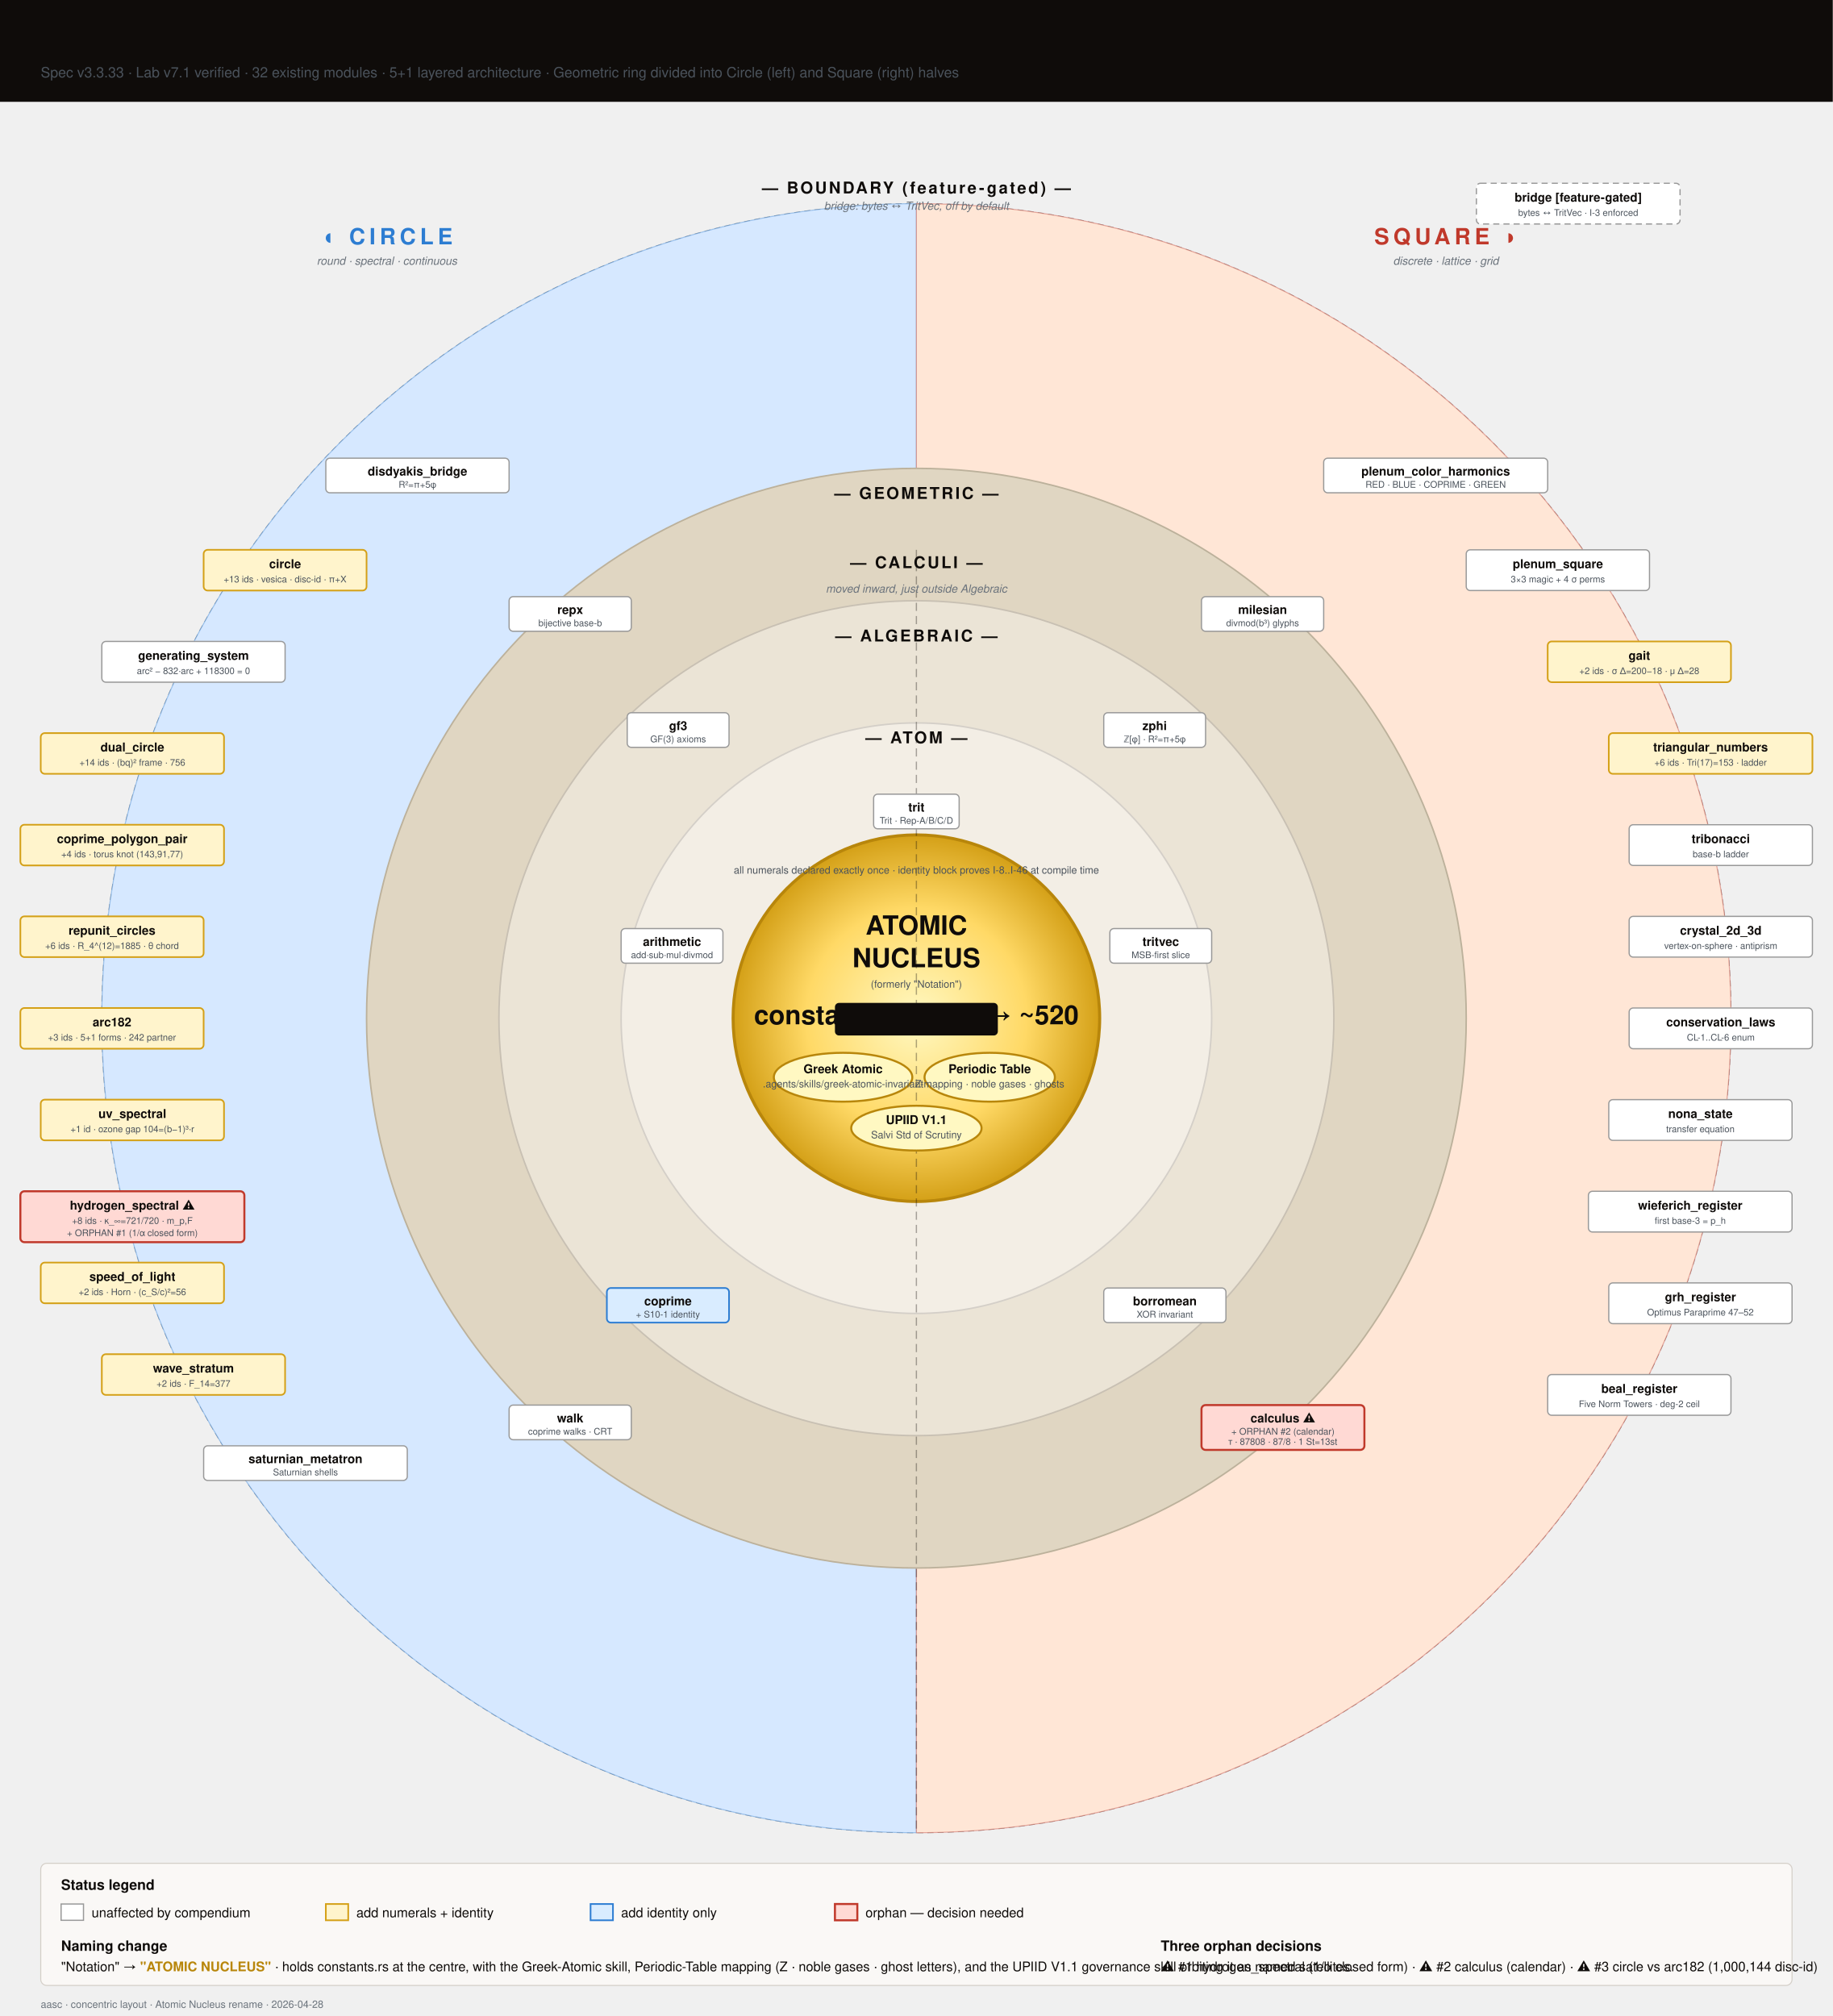
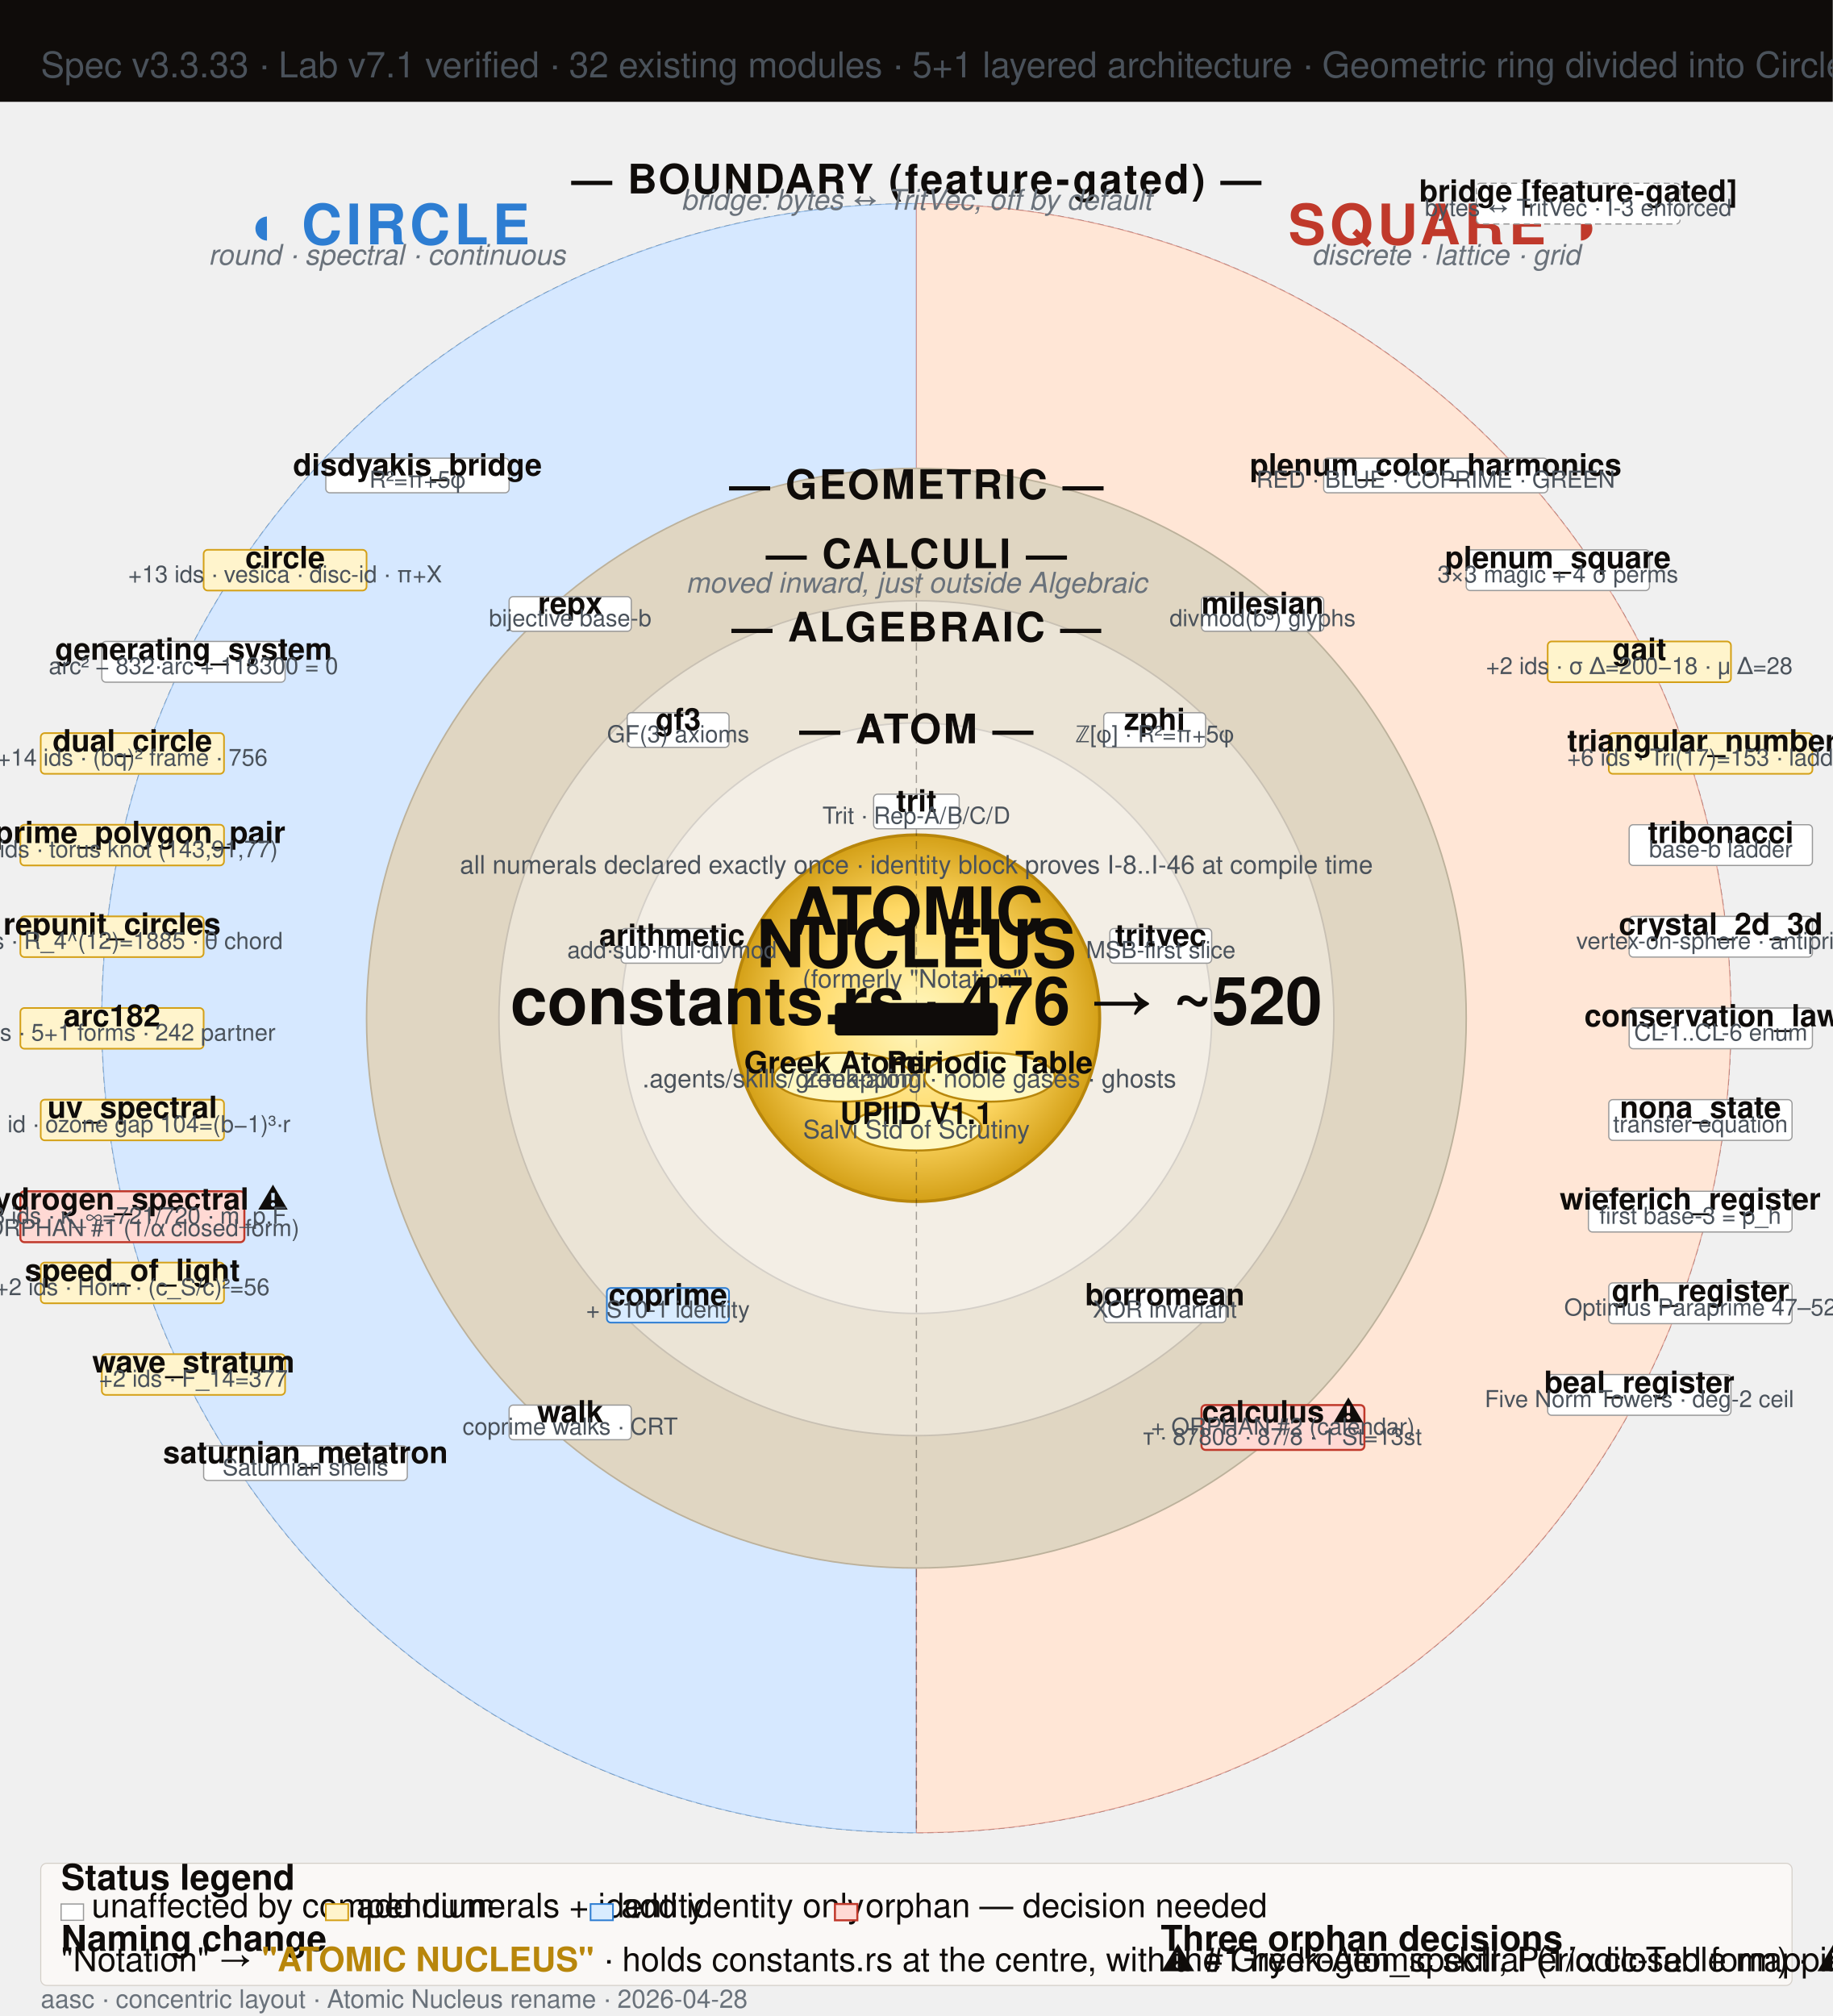
<svg xmlns="http://www.w3.org/2000/svg" viewBox="0 0 1800 1980" font-family="-apple-system, 'Segoe UI', Helvetica, Arial, sans-serif">
  <defs>
    <radialGradient id="nucleusGrad" cx="50%" cy="50%" r="50%">
      <stop offset="0%" stop-color="#fff8c2" />
      <stop offset="60%" stop-color="#ffd966" />
      <stop offset="100%" stop-color="#d4a017" />
    </radialGradient>
    <radialGradient id="atomGrad" cx="50%" cy="50%" r="50%">
      <stop offset="40%" stop-color="#faf8f6" stop-opacity="0" />
      <stop offset="100%" stop-color="#e8e4de" stop-opacity="0.8" />
    </radialGradient>
    <style>
-       .title    { font-size: 30px; font-weight: 800; fill: #0F0C0A; }
-       .subtitle { font-size: 14px; fill: #4a525b; }
-       .ringlbl  { font-size: 16px; font-weight: 800; fill: #0F0C0A; letter-spacing: 2px; }
-       .ringhint { font-size: 11px; fill: #6a727b; font-style: italic; }
-       .nuc      { font-size: 26px; font-weight: 800; fill: #0F0C0A; }
-       .nucsub   { font-size: 12px; font-weight: 700; fill: #0F0C0A; }
-       .nucnote  { font-size: 10px; fill: #4a525b; }
-       .mod      { font-size: 12px; font-weight: 700; fill: #0F0C0A; }
-       .modsm    { font-size: 9px;  fill: #4a525b; }
-       .half     { font-size: 22px; font-weight: 800; letter-spacing: 4px; }
-       .halfhint { font-size: 11px; fill: #6a727b; font-style: italic; }
-       .legend   { font-size: 13px; fill: #0F0C0A; }
-       .legendH  { font-size: 14px; font-weight: 700; fill: #0F0C0A; }
-       .stamp    { font-size: 10px; fill: #6a727b; }
+       .title    { font-size: 75px; font-weight: 800; fill: #0F0C0A; }
+       .subtitle { font-size: 35px; fill: #4a525b; }
+       .ringlbl  { font-size: 40px; font-weight: 800; fill: #0F0C0A; letter-spacing: 2px; }
+       .ringhint { font-size: 28px; fill: #6a727b; font-style: italic; }
+       .nuc      { font-size: 65px; font-weight: 800; fill: #0F0C0A; }
+       .nucsub   { font-size: 30px; font-weight: 700; fill: #0F0C0A; }
+       .nucnote  { font-size: 25px; fill: #4a525b; }
+       .mod      { font-size: 30px; font-weight: 700; fill: #0F0C0A; }
+       .modsm    { font-size: 23px; fill: #4a525b; }
+       .half     { font-size: 55px; font-weight: 800; letter-spacing: 4px; }
+       .halfhint { font-size: 28px; fill: #6a727b; font-style: italic; }
+       .legend   { font-size: 33px; fill: #0F0C0A; }
+       .legendH  { font-size: 35px; font-weight: 700; fill: #0F0C0A; }
+       .stamp    { font-size: 25px; fill: #6a727b; }

      .ring-atom      { fill: #f3eee5; stroke: #d4cfc8; }
      .ring-alg       { fill: #ebe4d6; stroke: #c8c0b3; }
      .ring-cal       { fill: #e0d6c2; stroke: #bcb19b; }
      .ring-geo-circ  { fill: #d6e8ff; stroke: #2D7DD2; stroke-opacity: 0.4; }
      .ring-geo-sq    { fill: #ffe6d6; stroke: #c0392b; stroke-opacity: 0.4; }
      .ring-bnd       { fill: #f5f5f5; stroke: #999; stroke-dasharray: 6 4; }

      .modbox-grey   { fill: #ffffff; stroke: #999;    stroke-width: 1.2; }
      .modbox-yellow { fill: #fff4cc; stroke: #d4a017; stroke-width: 1.6; }
      .modbox-blue   { fill: #d9ecff; stroke: #2D7DD2; stroke-width: 1.6; }
      .modbox-red    { fill: #ffd9d4; stroke: #c0392b; stroke-width: 2.0; }

      .nucbubble { fill: #fff8c2; stroke: #B8860B; stroke-width: 2; }
    </style>
  </defs>
  <rect x="0" y="0" width="1800" height="100" fill="#0F0C0A" />
  <text x="40" y="46" class="title" fill="#FAF8F6">AASC · Concentric Map · Atomic Nucleus at the Centre</text>
  <text x="40" y="76" class="subtitle" fill="#a8b4c0">Spec v3.3.33 · Lab v7.1 verified · 32 existing modules · 5+1 layered architecture · Geometric ring divided into Circle (left) and Square (right) halves</text>
  <circle cx="900" cy="1000" r="800" class="ring-bnd" />
  <path d="M 900 200 A 800 800 0 0 0 900 1800 L 900 1000 Z" class="ring-geo-circ" stroke="none" />
  <path d="M 900 200 A 800 800 0 0 1 900 1800 L 900 1000 Z" class="ring-geo-sq" stroke="none" />
  <circle cx="900" cy="1000" r="540" fill="#e0d6c2" stroke="#bcb19b" stroke-width="1.5" />
  <circle cx="900" cy="1000" r="410" fill="#ebe4d6" stroke="#c8c0b3" stroke-width="1.5" />
  <circle cx="900" cy="1000" r="290" fill="#f3eee5" stroke="#d4cfc8" stroke-width="1.5" />
  <circle cx="900" cy="1000" r="180" fill="url(#nucleusGrad)" stroke="#B8860B" stroke-width="3" />
  <line x1="900" y1="540" x2="900" y2="1800" stroke="#0F0C0A" stroke-width="1.2" stroke-dasharray="8 5" stroke-opacity="0.35" />
  <g>
    <text x="900" y="918" class="nuc" text-anchor="middle">ATOMIC</text>
    <text x="900" y="950" class="nuc" text-anchor="middle">NUCLEUS</text>
    <text x="900" y="970" class="nucnote" text-anchor="middle">(formerly "Notation")</text>
    <rect x="820" y="985" width="160" height="32" rx="4" fill="#0F0C0A" />
-     <text x="900" y="1006" class="nuc" text-anchor="middle" fill="#FAF8F6" font-size="14">constants.rs · 476 → ~520</text>
+     <text x="900" y="1006" class="nuc" text-anchor="middle" fill="#FAF8F6" font-size="35">constants.rs · 476 → ~520</text>
    <g>
      <ellipse cx="828" cy="1058" rx="68" ry="24" class="nucbubble" />
      <text x="828" y="1054" class="nucsub" text-anchor="middle">Greek Atomic</text>
      <text x="828" y="1068" class="nucnote" text-anchor="middle">.agents/skills/greek-atomic-invariant</text>
    </g>
    <g>
      <ellipse cx="972" cy="1058" rx="64" ry="24" class="nucbubble" />
      <text x="972" y="1054" class="nucsub" text-anchor="middle">Periodic Table</text>
      <text x="972" y="1068" class="nucnote" text-anchor="middle">Z-mapping · noble gases · ghosts</text>
    </g>
    <g>
      <ellipse cx="900" cy="1108" rx="64" ry="22" class="nucbubble" />
      <text x="900" y="1104" class="nucsub" text-anchor="middle">UPIID V1.1</text>
      <text x="900" y="1118" class="nucnote" text-anchor="middle">Salvi Std of Scrutiny</text>
    </g>
    <text x="900" y="858" class="nucnote" text-anchor="middle">all numerals declared exactly once · identity block proves I-8..I-46 at compile time</text>
  </g>
  <g transform="translate(900, 200)">
    <text x="0" y="-10" class="ringlbl" text-anchor="middle">— BOUNDARY  (feature-gated) —</text>
    <text x="0" y="6" class="ringhint" text-anchor="middle">bridge: bytes ↔ TritVec, off by default</text>
  </g>
  <text x="380" y="240" class="half" fill="#2D7DD2" text-anchor="middle">◖  CIRCLE</text>
  <text x="380" y="260" class="halfhint" text-anchor="middle">round · spectral · continuous</text>
  <text x="1420" y="240" class="half" fill="#c0392b" text-anchor="middle">SQUARE  ◗</text>
  <text x="1420" y="260" class="halfhint" text-anchor="middle">discrete · lattice · grid</text>
  <text x="900" y="490" class="ringlbl" text-anchor="middle">— GEOMETRIC —</text>
  <text x="900" y="558" class="ringlbl" text-anchor="middle">— CALCULI —</text>
  <text x="900" y="582" class="ringhint" text-anchor="middle">moved inward, just outside Algebraic</text>
  <text x="900" y="630" class="ringlbl" text-anchor="middle">— ALGEBRAIC —</text>
  <text x="900" y="730" class="ringlbl" text-anchor="middle">— ATOM —</text>
  <g>
    <rect class="modbox-grey" x="858" y="780" width="84" height="34" rx="4" />
    <text x="900" y="797" class="mod" text-anchor="middle">trit</text>
    <text x="900" y="809" class="modsm" text-anchor="middle">Trit · Rep-A/B/C/D</text>
    <rect class="modbox-grey" x="1090" y="912" width="100" height="34" rx="4" />
    <text x="1140" y="929" class="mod" text-anchor="middle">tritvec</text>
    <text x="1140" y="941" class="modsm" text-anchor="middle">MSB-first slice</text>
    <rect class="modbox-grey" x="610" y="912" width="100" height="34" rx="4" />
    <text x="660" y="929" class="mod" text-anchor="middle">arithmetic</text>
    <text x="660" y="941" class="modsm" text-anchor="middle">add·sub·mul·divmod</text>
  </g>
  <g>
    <rect class="modbox-grey" x="616" y="700" width="100" height="34" rx="4" />
    <text x="666" y="717" class="mod" text-anchor="middle">gf3</text>
    <text x="666" y="729" class="modsm" text-anchor="middle">GF(3) axioms</text>
    <rect class="modbox-grey" x="1084" y="700" width="100" height="34" rx="4" />
    <text x="1134" y="717" class="mod" text-anchor="middle">zphi</text>
    <text x="1134" y="729" class="modsm" text-anchor="middle">ℤ[φ] · R²=π+5φ</text>
    <rect class="modbox-grey" x="1084" y="1265" width="120" height="34" rx="4" />
    <text x="1144" y="1282" class="mod" text-anchor="middle">borromean</text>
    <text x="1144" y="1294" class="modsm" text-anchor="middle">XOR invariant</text>
    <rect class="modbox-blue" x="596" y="1265" width="120" height="34" rx="4" />
    <text x="656" y="1282" class="mod" text-anchor="middle">coprime</text>
    <text x="656" y="1294" class="modsm" text-anchor="middle">+ S10-1 identity</text>
  </g>
  <g>
    <rect class="modbox-grey" x="500" y="586" width="120" height="34" rx="4" />
    <text x="560" y="603" class="mod" text-anchor="middle">repx</text>
    <text x="560" y="615" class="modsm" text-anchor="middle">bijective base-b</text>
    <rect class="modbox-grey" x="1180" y="586" width="120" height="34" rx="4" />
    <text x="1240" y="603" class="mod" text-anchor="middle">milesian</text>
    <text x="1240" y="615" class="modsm" text-anchor="middle">divmod(b³) glyphs</text>
    <rect class="modbox-grey" x="500" y="1380" width="120" height="34" rx="4" />
    <text x="560" y="1397" class="mod" text-anchor="middle">walk</text>
    <text x="560" y="1409" class="modsm" text-anchor="middle">coprime walks · CRT</text>
    <rect class="modbox-red" x="1180" y="1380" width="160" height="44" rx="4" />
    <text x="1260" y="1397" class="mod" text-anchor="middle">calculus  ⚠</text>
    <text x="1260" y="1409" class="modsm" text-anchor="middle">+ ORPHAN #2 (calendar)</text>
    <text x="1260" y="1419" class="modsm" text-anchor="middle">τ · 87808 · 87/8 · 1 St=13st</text>
  </g>
  <g>
    <rect class="modbox-yellow" x="200" y="540" width="160" height="40" rx="4" />
    <text x="280" y="558" class="mod" text-anchor="middle">circle</text>
    <text x="280" y="572" class="modsm" text-anchor="middle">+13 ids · vesica · disc-id · π+X</text>
    <rect class="modbox-grey" x="100" y="630" width="180" height="40" rx="4" />
    <text x="190" y="648" class="mod" text-anchor="middle">generating_system</text>
    <text x="190" y="662" class="modsm" text-anchor="middle">arc² − 832·arc + 118300 = 0</text>
    <rect class="modbox-yellow" x="40" y="720" width="180" height="40" rx="4" />
    <text x="130" y="738" class="mod" text-anchor="middle">dual_circle</text>
    <text x="130" y="752" class="modsm" text-anchor="middle">+14 ids · (bq)² frame · 756</text>
    <rect class="modbox-yellow" x="20" y="810" width="200" height="40" rx="4" />
    <text x="120" y="828" class="mod" text-anchor="middle">coprime_polygon_pair</text>
    <text x="120" y="842" class="modsm" text-anchor="middle">+4 ids · torus knot (143,91,77)</text>
    <rect class="modbox-yellow" x="20" y="900" width="180" height="40" rx="4" />
    <text x="110" y="918" class="mod" text-anchor="middle">repunit_circles</text>
    <text x="110" y="932" class="modsm" text-anchor="middle">+6 ids · R_4^(12)=1885 · θ chord</text>
    <rect class="modbox-yellow" x="20" y="990" width="180" height="40" rx="4" />
    <text x="110" y="1008" class="mod" text-anchor="middle">arc182</text>
    <text x="110" y="1022" class="modsm" text-anchor="middle">+3 ids · 5+1 forms · 242 partner</text>
    <rect class="modbox-yellow" x="40" y="1080" width="180" height="40" rx="4" />
    <text x="130" y="1098" class="mod" text-anchor="middle">uv_spectral</text>
    <text x="130" y="1112" class="modsm" text-anchor="middle">+1 id · ozone gap 104=(b−1)³·r</text>
    <rect class="modbox-red" x="20" y="1170" width="220" height="50" rx="4" />
    <text x="130" y="1188" class="mod" text-anchor="middle">hydrogen_spectral  ⚠</text>
    <text x="130" y="1202" class="modsm" text-anchor="middle">+8 ids · κ_∞=721/720 · m_p,F</text>
    <text x="130" y="1214" class="modsm" text-anchor="middle">+ ORPHAN #1 (1/α closed form)</text>
    <rect class="modbox-yellow" x="40" y="1240" width="180" height="40" rx="4" />
    <text x="130" y="1258" class="mod" text-anchor="middle">speed_of_light</text>
    <text x="130" y="1272" class="modsm" text-anchor="middle">+2 ids · Horn · (c_S/c)²=56</text>
    <rect class="modbox-yellow" x="100" y="1330" width="180" height="40" rx="4" />
    <text x="190" y="1348" class="mod" text-anchor="middle">wave_stratum</text>
    <text x="190" y="1362" class="modsm" text-anchor="middle">+2 ids · F_14=377</text>
    <rect class="modbox-grey" x="200" y="1420" width="200" height="34" rx="4" />
    <text x="300" y="1437" class="mod" text-anchor="middle">saturnian_metatron</text>
    <text x="300" y="1449" class="modsm" text-anchor="middle">Saturnian shells</text>
    <rect class="modbox-grey" x="320" y="450" width="180" height="34" rx="4" />
    <text x="410" y="467" class="mod" text-anchor="middle">disdyakis_bridge</text>
    <text x="410" y="479" class="modsm" text-anchor="middle">R²=π+5φ</text>
  </g>
  <g>
    <rect class="modbox-grey" x="1300" y="450" width="220" height="34" rx="4" />
    <text x="1410" y="467" class="mod" text-anchor="middle">plenum_color_harmonics</text>
    <text x="1410" y="479" class="modsm" text-anchor="middle">RED · BLUE · COPRIME · GREEN</text>
    <rect class="modbox-grey" x="1440" y="540" width="180" height="40" rx="4" />
    <text x="1530" y="558" class="mod" text-anchor="middle">plenum_square</text>
    <text x="1530" y="572" class="modsm" text-anchor="middle">3×3 magic + 4 σ perms</text>
    <rect class="modbox-yellow" x="1520" y="630" width="180" height="40" rx="4" />
    <text x="1610" y="648" class="mod" text-anchor="middle">gait</text>
    <text x="1610" y="662" class="modsm" text-anchor="middle">+2 ids · σ Δ=200−18 · μ Δ=28</text>
    <rect class="modbox-yellow" x="1580" y="720" width="200" height="40" rx="4" />
    <text x="1680" y="738" class="mod" text-anchor="middle">triangular_numbers</text>
    <text x="1680" y="752" class="modsm" text-anchor="middle">+6 ids · Tri(17)=153 · ladder</text>
    <rect class="modbox-grey" x="1600" y="810" width="180" height="40" rx="4" />
    <text x="1690" y="828" class="mod" text-anchor="middle">tribonacci</text>
    <text x="1690" y="842" class="modsm" text-anchor="middle">base-b ladder</text>
    <rect class="modbox-grey" x="1600" y="900" width="180" height="40" rx="4" />
    <text x="1690" y="918" class="mod" text-anchor="middle">crystal_2d_3d</text>
    <text x="1690" y="932" class="modsm" text-anchor="middle">vertex-on-sphere · antiprism</text>
    <rect class="modbox-grey" x="1600" y="990" width="180" height="40" rx="4" />
    <text x="1690" y="1008" class="mod" text-anchor="middle">conservation_laws</text>
    <text x="1690" y="1022" class="modsm" text-anchor="middle">CL-1..CL-6 enum</text>
    <rect class="modbox-grey" x="1580" y="1080" width="180" height="40" rx="4" />
    <text x="1670" y="1098" class="mod" text-anchor="middle">nona_state</text>
    <text x="1670" y="1112" class="modsm" text-anchor="middle">transfer equation</text>
    <rect class="modbox-grey" x="1560" y="1170" width="200" height="40" rx="4" />
    <text x="1660" y="1188" class="mod" text-anchor="middle">wieferich_register</text>
    <text x="1660" y="1202" class="modsm" text-anchor="middle">first base-3 = p_h</text>
    <rect class="modbox-grey" x="1580" y="1260" width="180" height="40" rx="4" />
    <text x="1670" y="1278" class="mod" text-anchor="middle">grh_register</text>
    <text x="1670" y="1292" class="modsm" text-anchor="middle">Optimus Paraprime 47–52</text>
    <rect class="modbox-grey" x="1520" y="1350" width="180" height="40" rx="4" />
    <text x="1610" y="1368" class="mod" text-anchor="middle">beal_register</text>
    <text x="1610" y="1382" class="modsm" text-anchor="middle">Five Norm Towers · deg-2 ceil</text>
  </g>
  <g>
    <rect class="modbox-grey" x="1450" y="180" width="200" height="40" rx="4" stroke-dasharray="6 4" />
    <text x="1550" y="198" class="mod" text-anchor="middle">bridge  [feature-gated]</text>
    <text x="1550" y="212" class="modsm" text-anchor="middle">bytes ↔ TritVec · I-3 enforced</text>
  </g>
  <g transform="translate(40, 1830)">
    <rect x="0" y="0" width="1720" height="120" fill="#faf8f6" stroke="#d4cfc8" rx="6" />
    <text x="20" y="26" class="legendH">Status legend</text>
    <rect x="20" y="40" width="22" height="16" class="modbox-grey" />
    <text x="50" y="53" class="legend">unaffected by compendium</text>
    <rect x="280" y="40" width="22" height="16" class="modbox-yellow" />
    <text x="310" y="53" class="legend">add numerals + identity</text>
    <rect x="540" y="40" width="22" height="16" class="modbox-blue" />
    <text x="570" y="53" class="legend">add identity only</text>
    <rect x="780" y="40" width="22" height="16" class="modbox-red" />
    <text x="810" y="53" class="legend">orphan — decision needed</text>
    <text x="20" y="86" class="legendH">Naming change</text>
    <text x="20" y="106" class="legend">"Notation"  →  <tspan font-weight="800" fill="#B8860B">"ATOMIC NUCLEUS"</tspan>  · holds constants.rs at the centre, with the Greek-Atomic skill, Periodic-Table mapping (Z · noble gases · ghost letters), and the UPIID V1.1 governance skill orbiting it as named satellites.</text>
    <text x="1100" y="86" class="legendH">Three orphan decisions</text>
    <text x="1100" y="106" class="legend">⚠ #1  hydrogen_spectral  (1/α closed form)   ·   ⚠ #2  calculus  (calendar)   ·   ⚠ #3  circle  vs  arc182  (1,000,144 disc-id)</text>
  </g>
  <text x="40" y="1972" class="stamp">aasc · concentric layout · Atomic Nucleus rename · 2026-04-28</text>
</svg>
